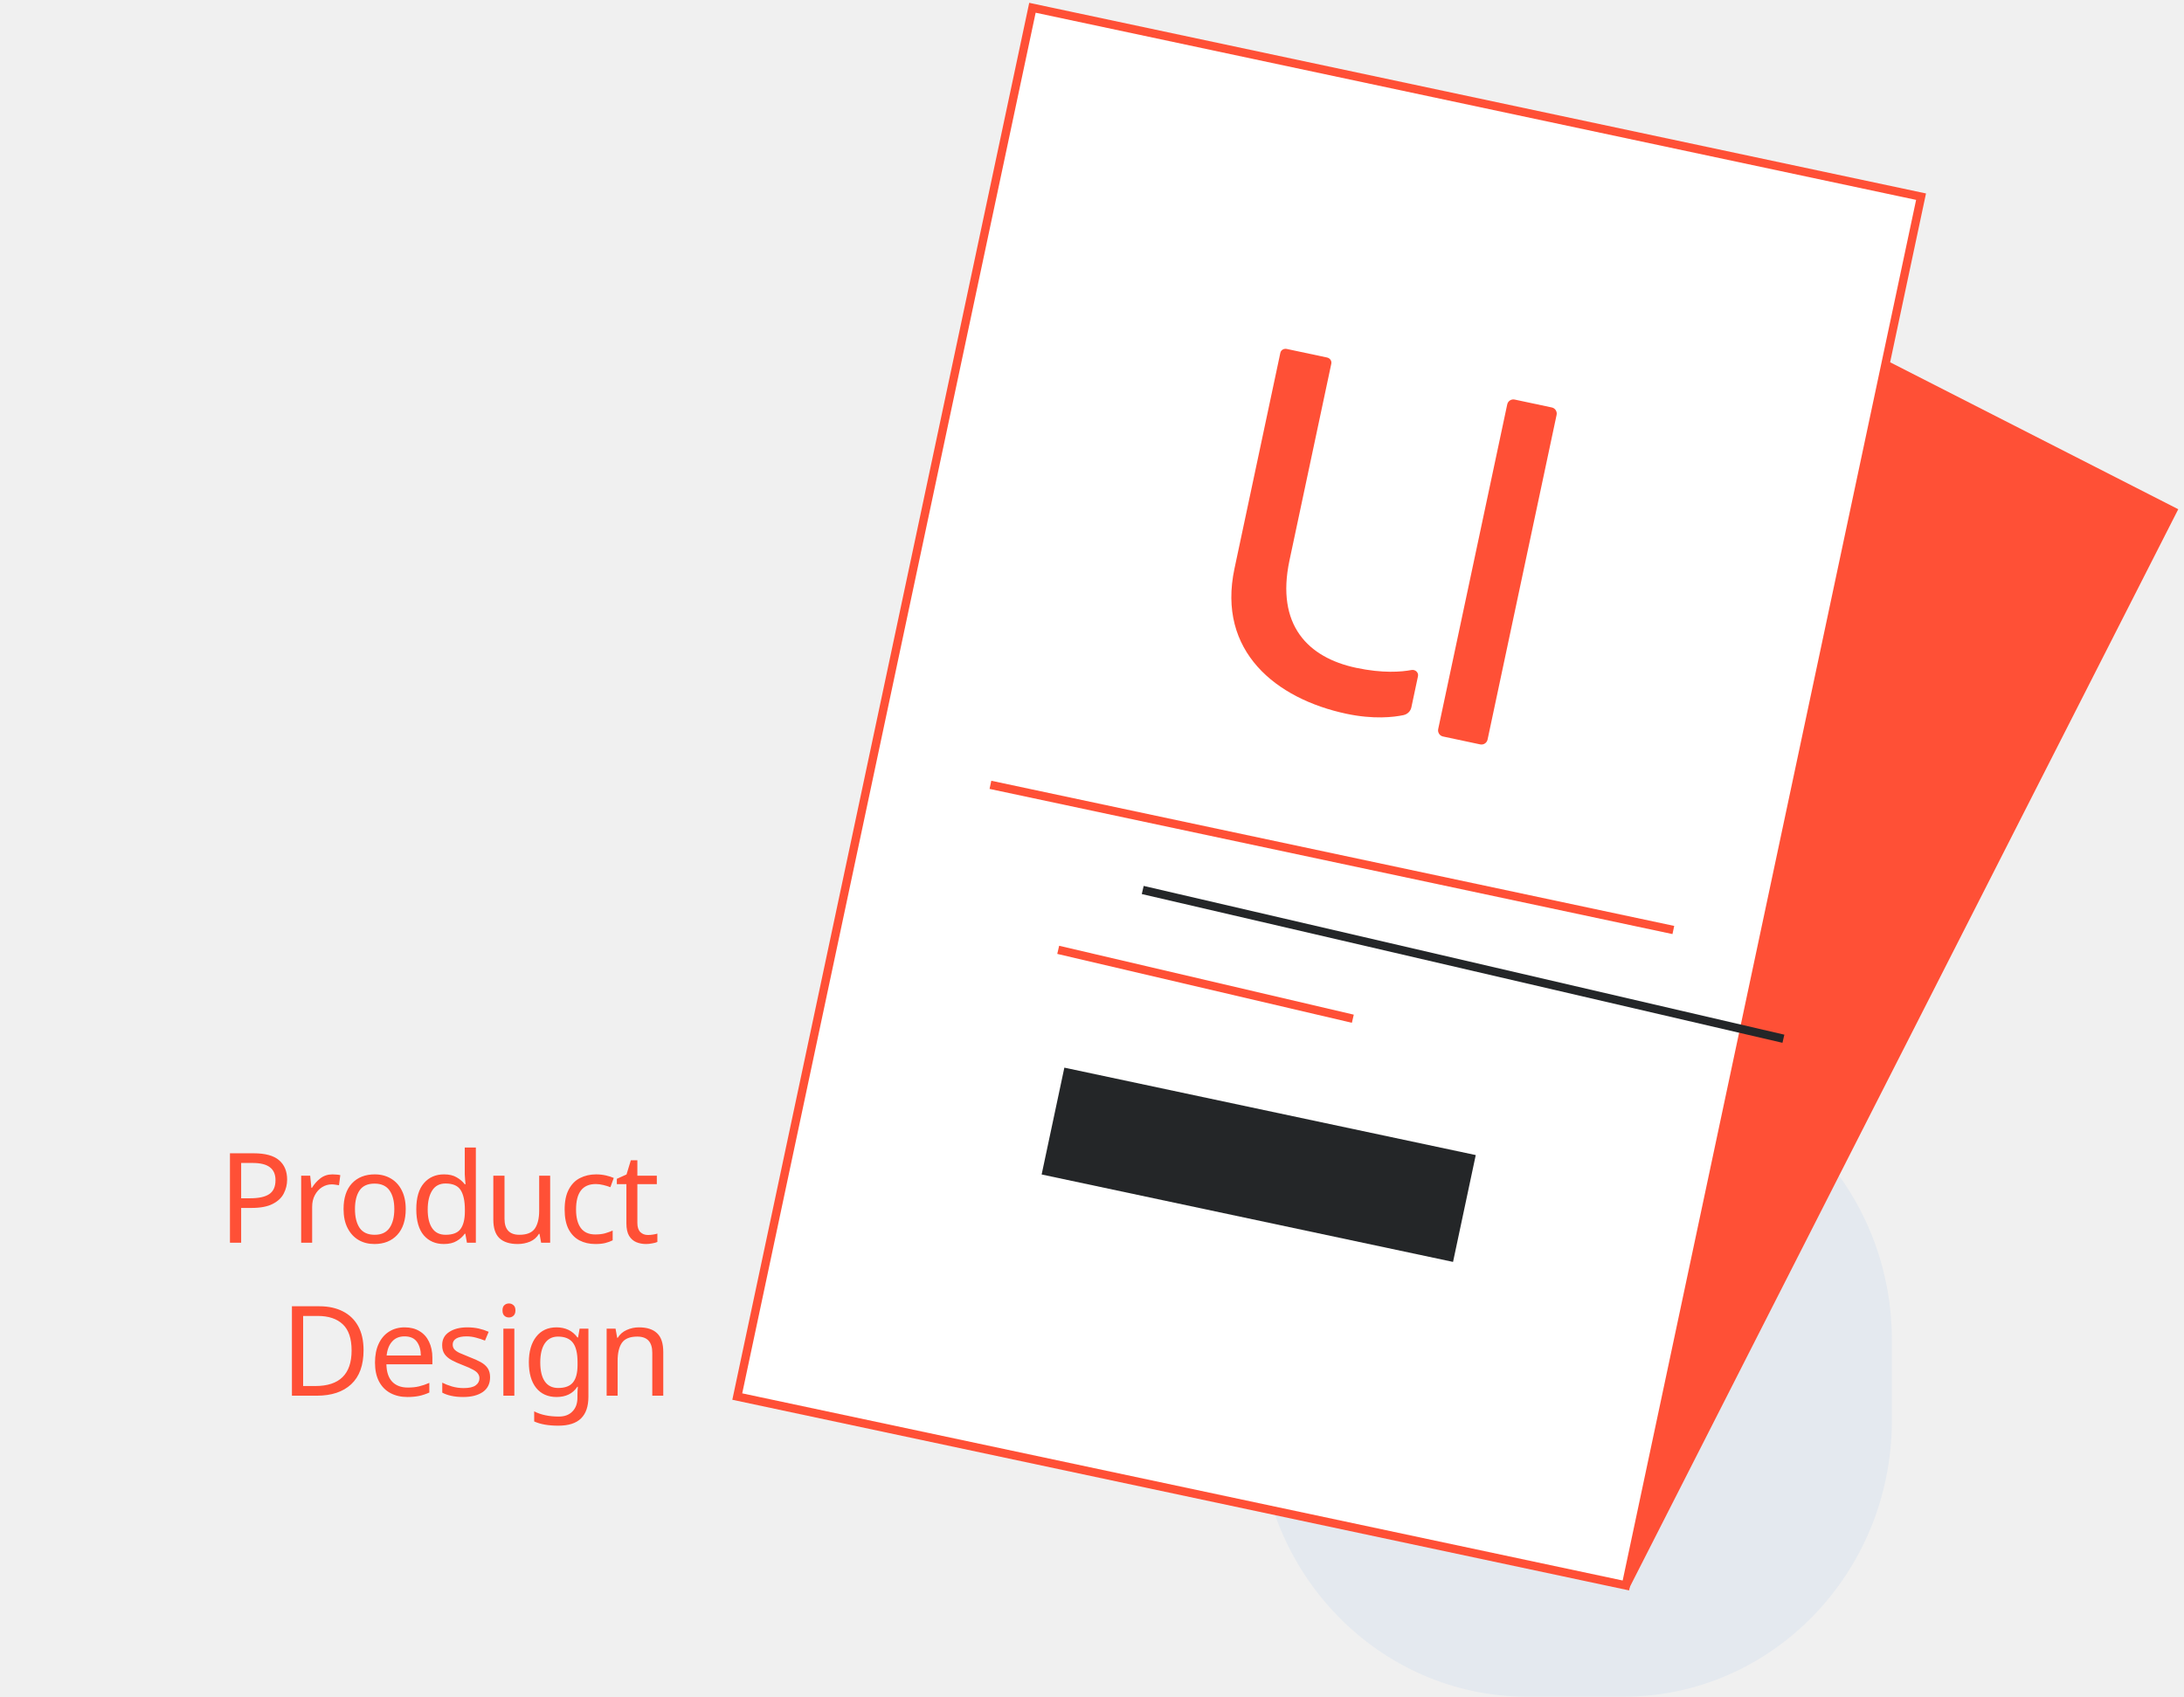
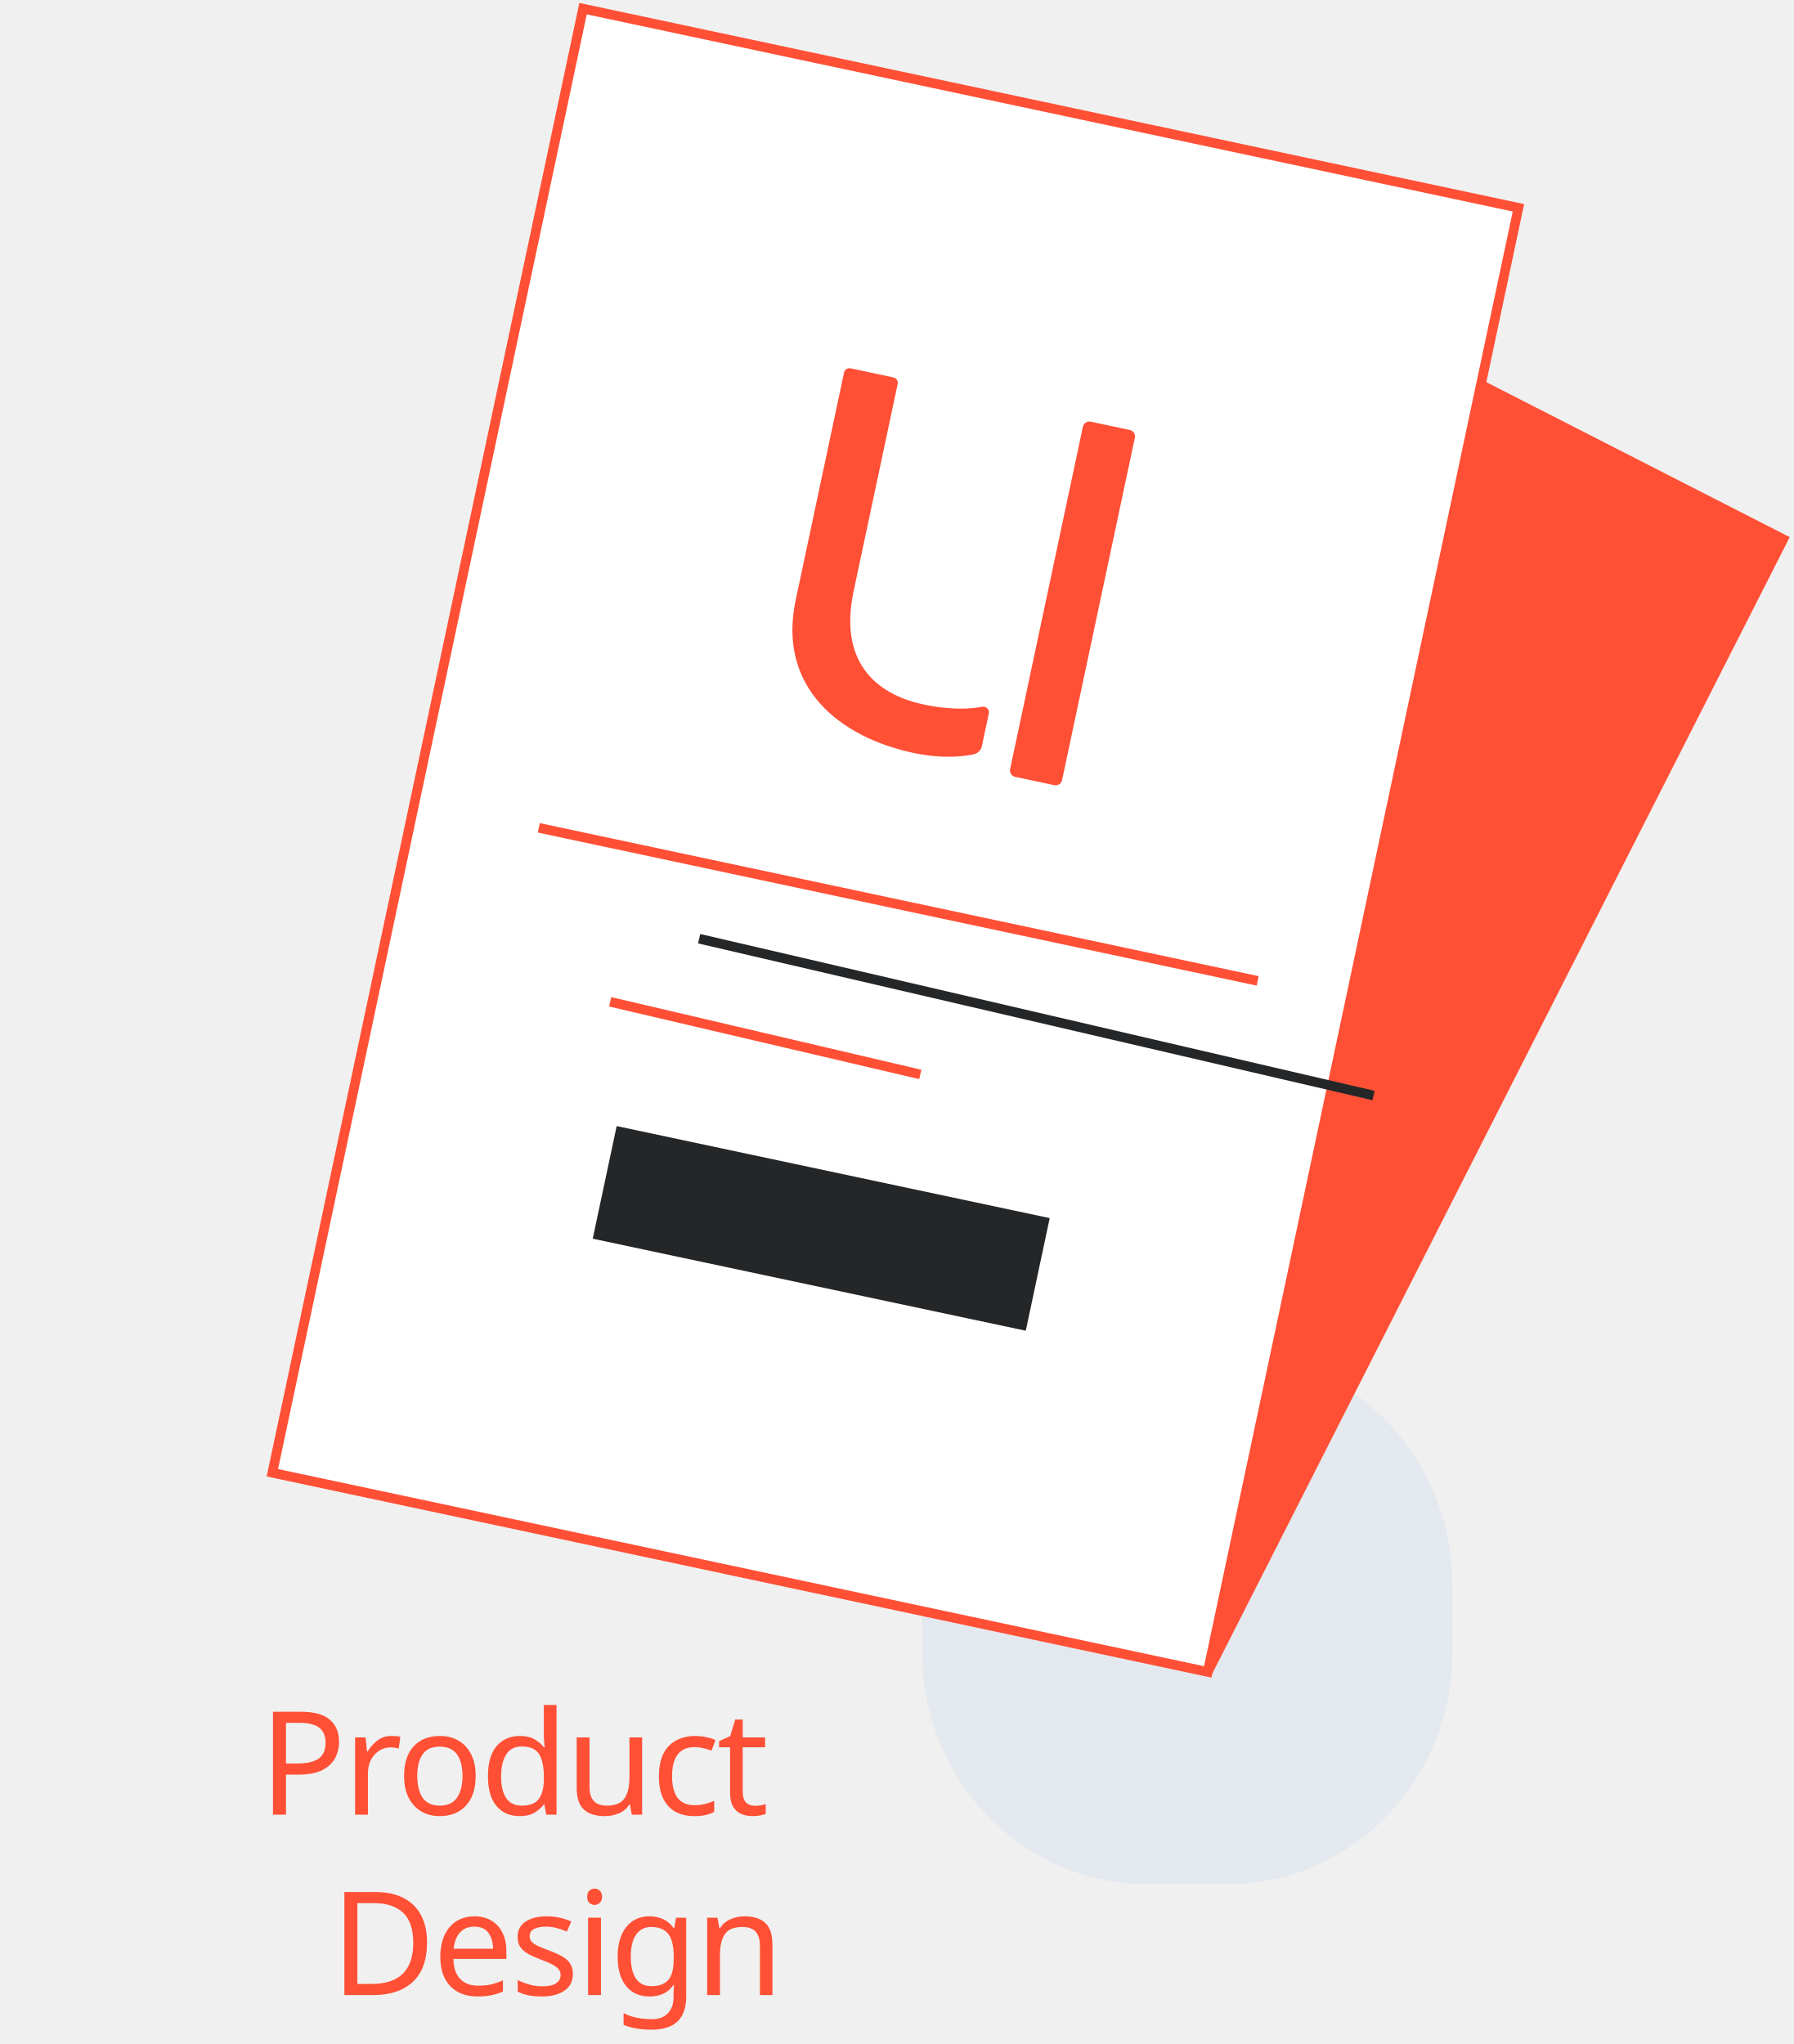
- <svg xmlns="http://www.w3.org/2000/svg" width="314px" height="244px" viewBox="0 0 314 244" version="1.1">
-   <g id="最終版" stroke="none" stroke-width="1" fill="none" fill-rule="evenodd">
-     <g id="Desktop_1440" transform="translate(-673, -4673)">
-       <g id="Group-67" transform="translate(673, 4674.117)">
-         <text id="Product-Design" font-family="MuseoSans-500, Museo Sans" font-size="18" font-weight="normal" letter-spacing="-0.434" fill="#FF5036">
-           <tspan x="31.313" y="177.593">Product</tspan>
-           <tspan x="40.221" y="199.593">Design</tspan>
+ <svg xmlns="http://www.w3.org/2000/svg" width="179px" height="204px" viewBox="0 0 179 204" version="1.1">
+   <g id="0215_官網字級調整" stroke="none" stroke-width="1" fill="none" fill-rule="evenodd">
+     <g transform="translate(-903, -5007)" id="Group-195">
+       <g transform="translate(903.8, 5007.863)">
+         <text id="Product-Design" font-family="MuseoSans-500, Museo Sans" font-size="14.4" font-weight="normal" letter-spacing="-0.347" fill="#FF5036">
+           <tspan x="25.05" y="180.251">Product</tspan>
+           <tspan x="32.177" y="198.251">Design</tspan>
        </text>
-         <g id="Group-140" transform="translate(105.9843, 0)">
-           <path d="M113.595,242.883 C92.289,242.883 75.016,225.093 75.016,203.146 L75.016,191.62 C75.016,169.672 92.289,151.883 113.595,151.883 L127.432,151.883 C148.738,151.883 166.016,169.672 166.016,191.62 L166.016,203.146 C166.016,225.093 148.738,242.883 127.432,242.883 L113.595,242.883 Z" id="Fill-25-Copy-11" fill="#E4E9EF" />
-           <g id="Group-63">
-             <polygon id="Rectangle-Copy-24" stroke="#FF5036" stroke-width="1.2" fill="#FF5036" transform="translate(113.5368, 122.082) rotate(-333) translate(-113.5368, -122.082) " points="53.272 35.582 173.697 35.641 173.801 208.582 53.377 208.523" />
-             <polygon id="Rectangle-Copy" stroke="#FF5036" stroke-width="1.2" fill="#FFFFFF" transform="translate(85.11371, 113.4413) rotate(12) translate(-85.11371, -113.4413) " points="19.799 11.349 150.414 11.358 150.428 215.534 19.813 215.525" />
-             <g id="Group-107" transform="translate(74.98235, 166.3856) rotate(12) translate(-74.98235, -166.3856) translate(44.74775, 158.5325)" fill="#242628">
-               <rect id="Rectangle-Copy-19" x="4.54747351e-13" y="0" width="60.469" height="15.706" />
+         <g id="Group-141" transform="translate(26.32077, -0)">
+           <path d="M87.337,187.185 C74.945,187.185 64.899,176.825 64.899,164.042 L64.899,157.329 C64.899,144.546 74.945,134.185 87.337,134.185 L95.385,134.185 C107.777,134.185 117.825,144.546 117.825,157.329 L117.825,164.042 C117.825,176.825 107.777,187.185 95.385,187.185 L87.337,187.185 Z" id="Fill-25-Copy-11" fill="#E4E9EF" />
+           <g id="Group-67">
+             <polygon id="Rectangle-Copy-24" stroke="#FF5036" stroke-width="0.96" fill="#FF5036" transform="translate(83.00123, 89.322) rotate(-333) translate(-83.00123, -89.322) " points="38.921 26.027 126.933 26.12 127.081 152.617 39.069 152.524" />
+             <polygon id="Rectangle-Copy" stroke="#FF5036" stroke-width="0.96" fill="#FFFFFF" transform="translate(62.23425, 83) rotate(12) translate(-62.23425, -83) " points="14.489 8.294 109.927 8.328 109.98 157.706 14.541 157.672" />
+             <g id="Group-107" transform="translate(54.83191, 121.737) rotate(12) translate(-54.83191, -121.737) translate(32.74138, 115.9913)" fill="#242628">
+               <rect id="Rectangle-Copy-19" x="4.54747351e-13" y="9.09494702e-13" width="44.181" height="11.491" />
            </g>
-             <line x1="35.315" y1="122.182" x2="135.695" y2="122.188" id="Path-26" stroke="#FF5036" stroke-width="1.2" transform="translate(85.50509, 122.185) rotate(12) translate(-85.50509, -122.185) " />
-             <line x1="57.092" y1="136.678" x2="151.638" y2="138.452" id="Path-26-Copy" stroke="#242628" stroke-width="1.2" transform="translate(104.3654, 137.565) rotate(12) translate(-104.3654, -137.565) " />
-             <line x1="45.628" y1="140.045" x2="89.12" y2="140.928" id="Path-26-Copy-2" stroke="#FF5036" stroke-width="1.2" transform="translate(67.62814, 140.2801) rotate(12) translate(-67.62814, -140.2801) " />
-             <g id="Group-19" transform="translate(92.97493, 77.50871) rotate(12) translate(-92.97493, -77.50871) translate(72.62253, 52.58722)" fill="#FF5036">
-               <g id="Group-139" transform="translate(-0, 0)">
-                 <path d="M0.785,0 C0.352,0 -4.54747351e-13,0.33 -4.54747351e-13,0.738 L-4.54747351e-13,32.463 C-4.54747351e-13,44.659 9.791,49.535 20.065,49.535 C24.086,49.535 26.822,48.603 28.133,48.024 C28.68,47.783 29.025,47.262 29.025,46.693 L29.025,42.11 C29.025,41.576 28.443,41.217 27.923,41.435 C26.587,41.995 24.009,42.781 20.065,42.781 C13.021,42.781 7.49,39.19 7.49,29.659 L7.49,0.738 C7.49,0.33 7.138,0 6.704,0 L0.785,0 Z" id="Fill-1" />
-                 <path d="M39.809,49.843 L34.345,49.843 C33.85,49.843 33.448,49.439 33.448,48.941 L33.448,1.21 C33.448,0.712 33.85,0.308 34.345,0.308 L39.809,0.308 C40.304,0.308 40.705,0.712 40.705,1.21 L40.705,48.941 C40.705,49.439 40.304,49.843 39.809,49.843" id="Fill-3" />
+             <line x1="25.847" y1="89.384" x2="99.193" y2="89.41" id="Path-26" stroke="#FF5036" stroke-width="0.96" transform="translate(62.52021, 89.39739) rotate(12) translate(-62.52021, -89.39739) " />
+             <line x1="41.759" y1="99.991" x2="110.842" y2="101.309" id="Path-26-Copy" stroke="#242628" stroke-width="0.96" transform="translate(76.30024, 100.6502) rotate(12) translate(-76.30024, -100.6502) " />
+             <line x1="33.356" y1="102.418" x2="65.135" y2="103.074" id="Path-26-Copy-2" stroke="#FF5036" stroke-width="0.96" transform="translate(49.24573, 102.7459) rotate(12) translate(-49.24573, -102.7459) " />
+             <g id="Group-19" transform="translate(67.97796, 56.70971) rotate(12) translate(-67.97796, -56.70971) translate(53.10773, 38.47575)" fill="#FF5036">
+               <g id="Group-139" transform="translate(0, -0)">
+                 <path d="M0.574,0 C0.257,0 0,0.241 0,0.54 L0,23.752 C0,32.675 7.153,36.242 14.66,36.242 C17.598,36.242 19.597,35.561 20.555,35.137 C20.955,34.961 21.207,34.579 21.207,34.164 L21.207,30.81 C21.207,30.419 20.781,30.157 20.402,30.316 C19.425,30.726 17.542,31.301 14.66,31.301 C9.514,31.301 5.472,28.674 5.472,21.7 L5.472,0.54 C5.472,0.241 5.215,0 4.898,0 L0.574,0 Z" id="Fill-1" />
+                 <path d="M29.086,36.468 L25.093,36.468 C24.732,36.468 24.439,36.173 24.439,35.808 L24.439,0.885 C24.439,0.521 24.732,0.226 25.094,0.226 L29.086,0.226 C29.447,0.226 29.74,0.521 29.74,0.885 L29.74,35.808 C29.74,36.173 29.447,36.468 29.086,36.468" id="Fill-3" />
              </g>
            </g>
          </g>
        </g>
      </g>
    </g>
  </g>
</svg>
